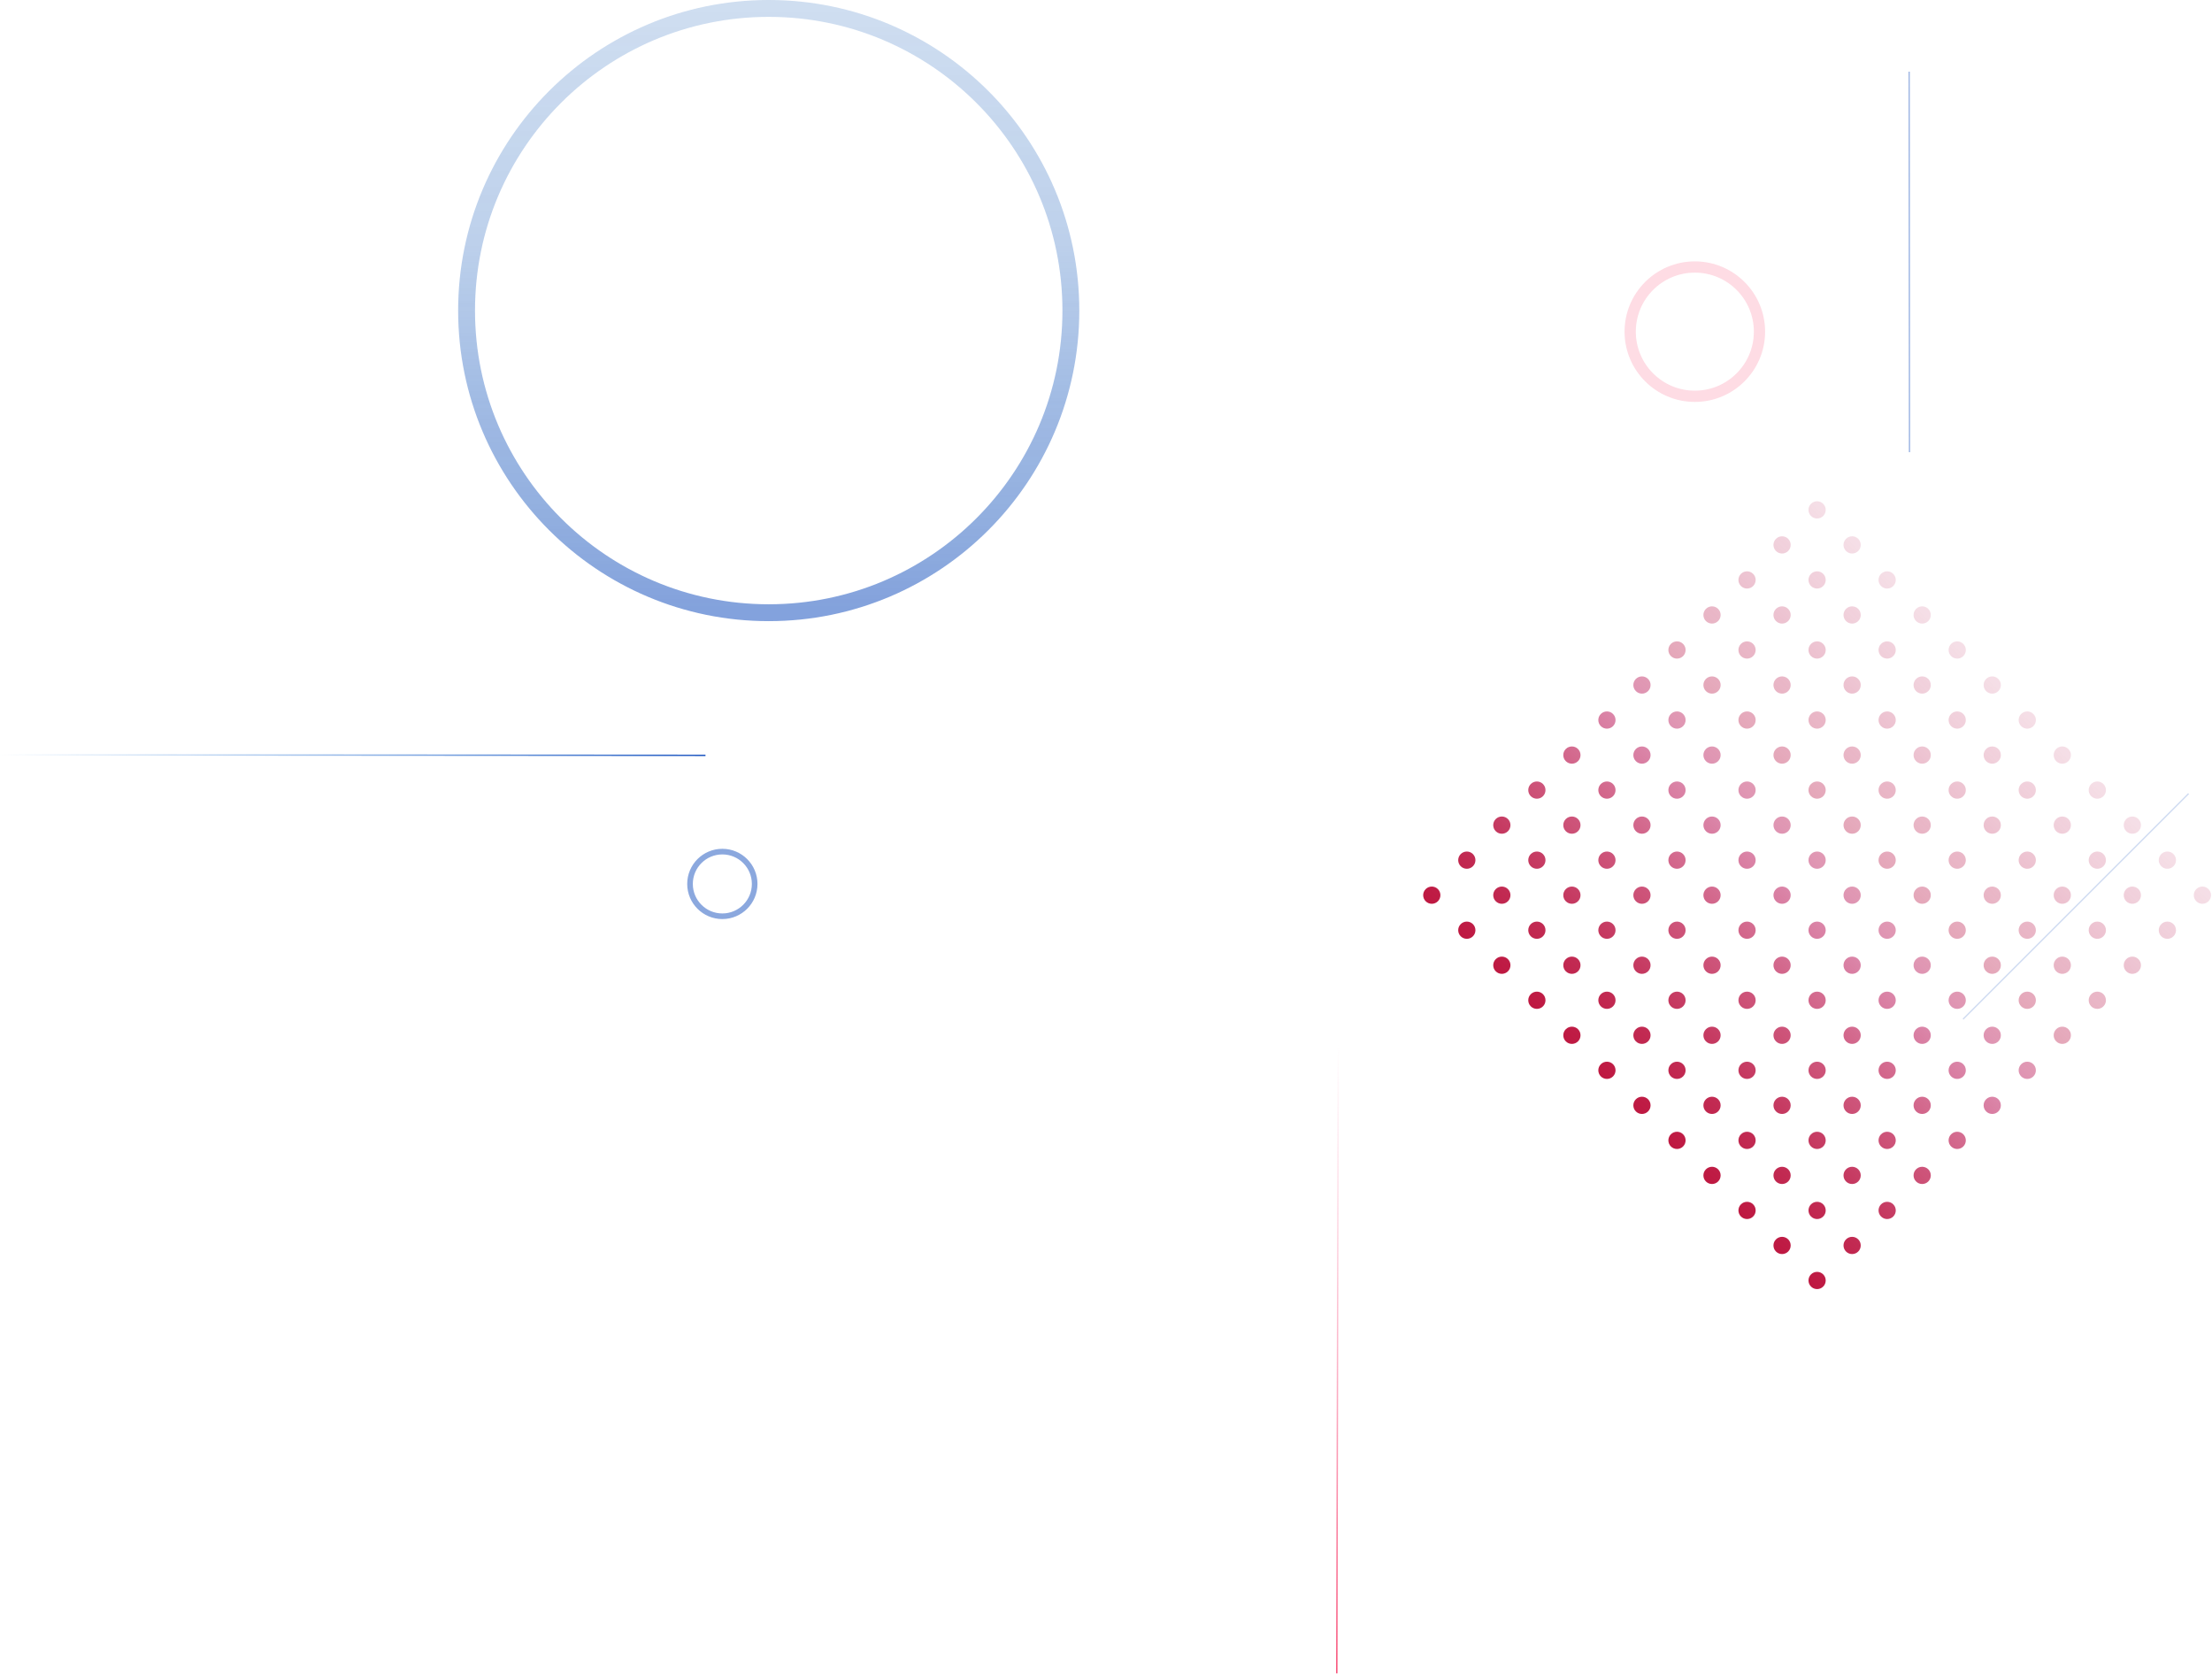
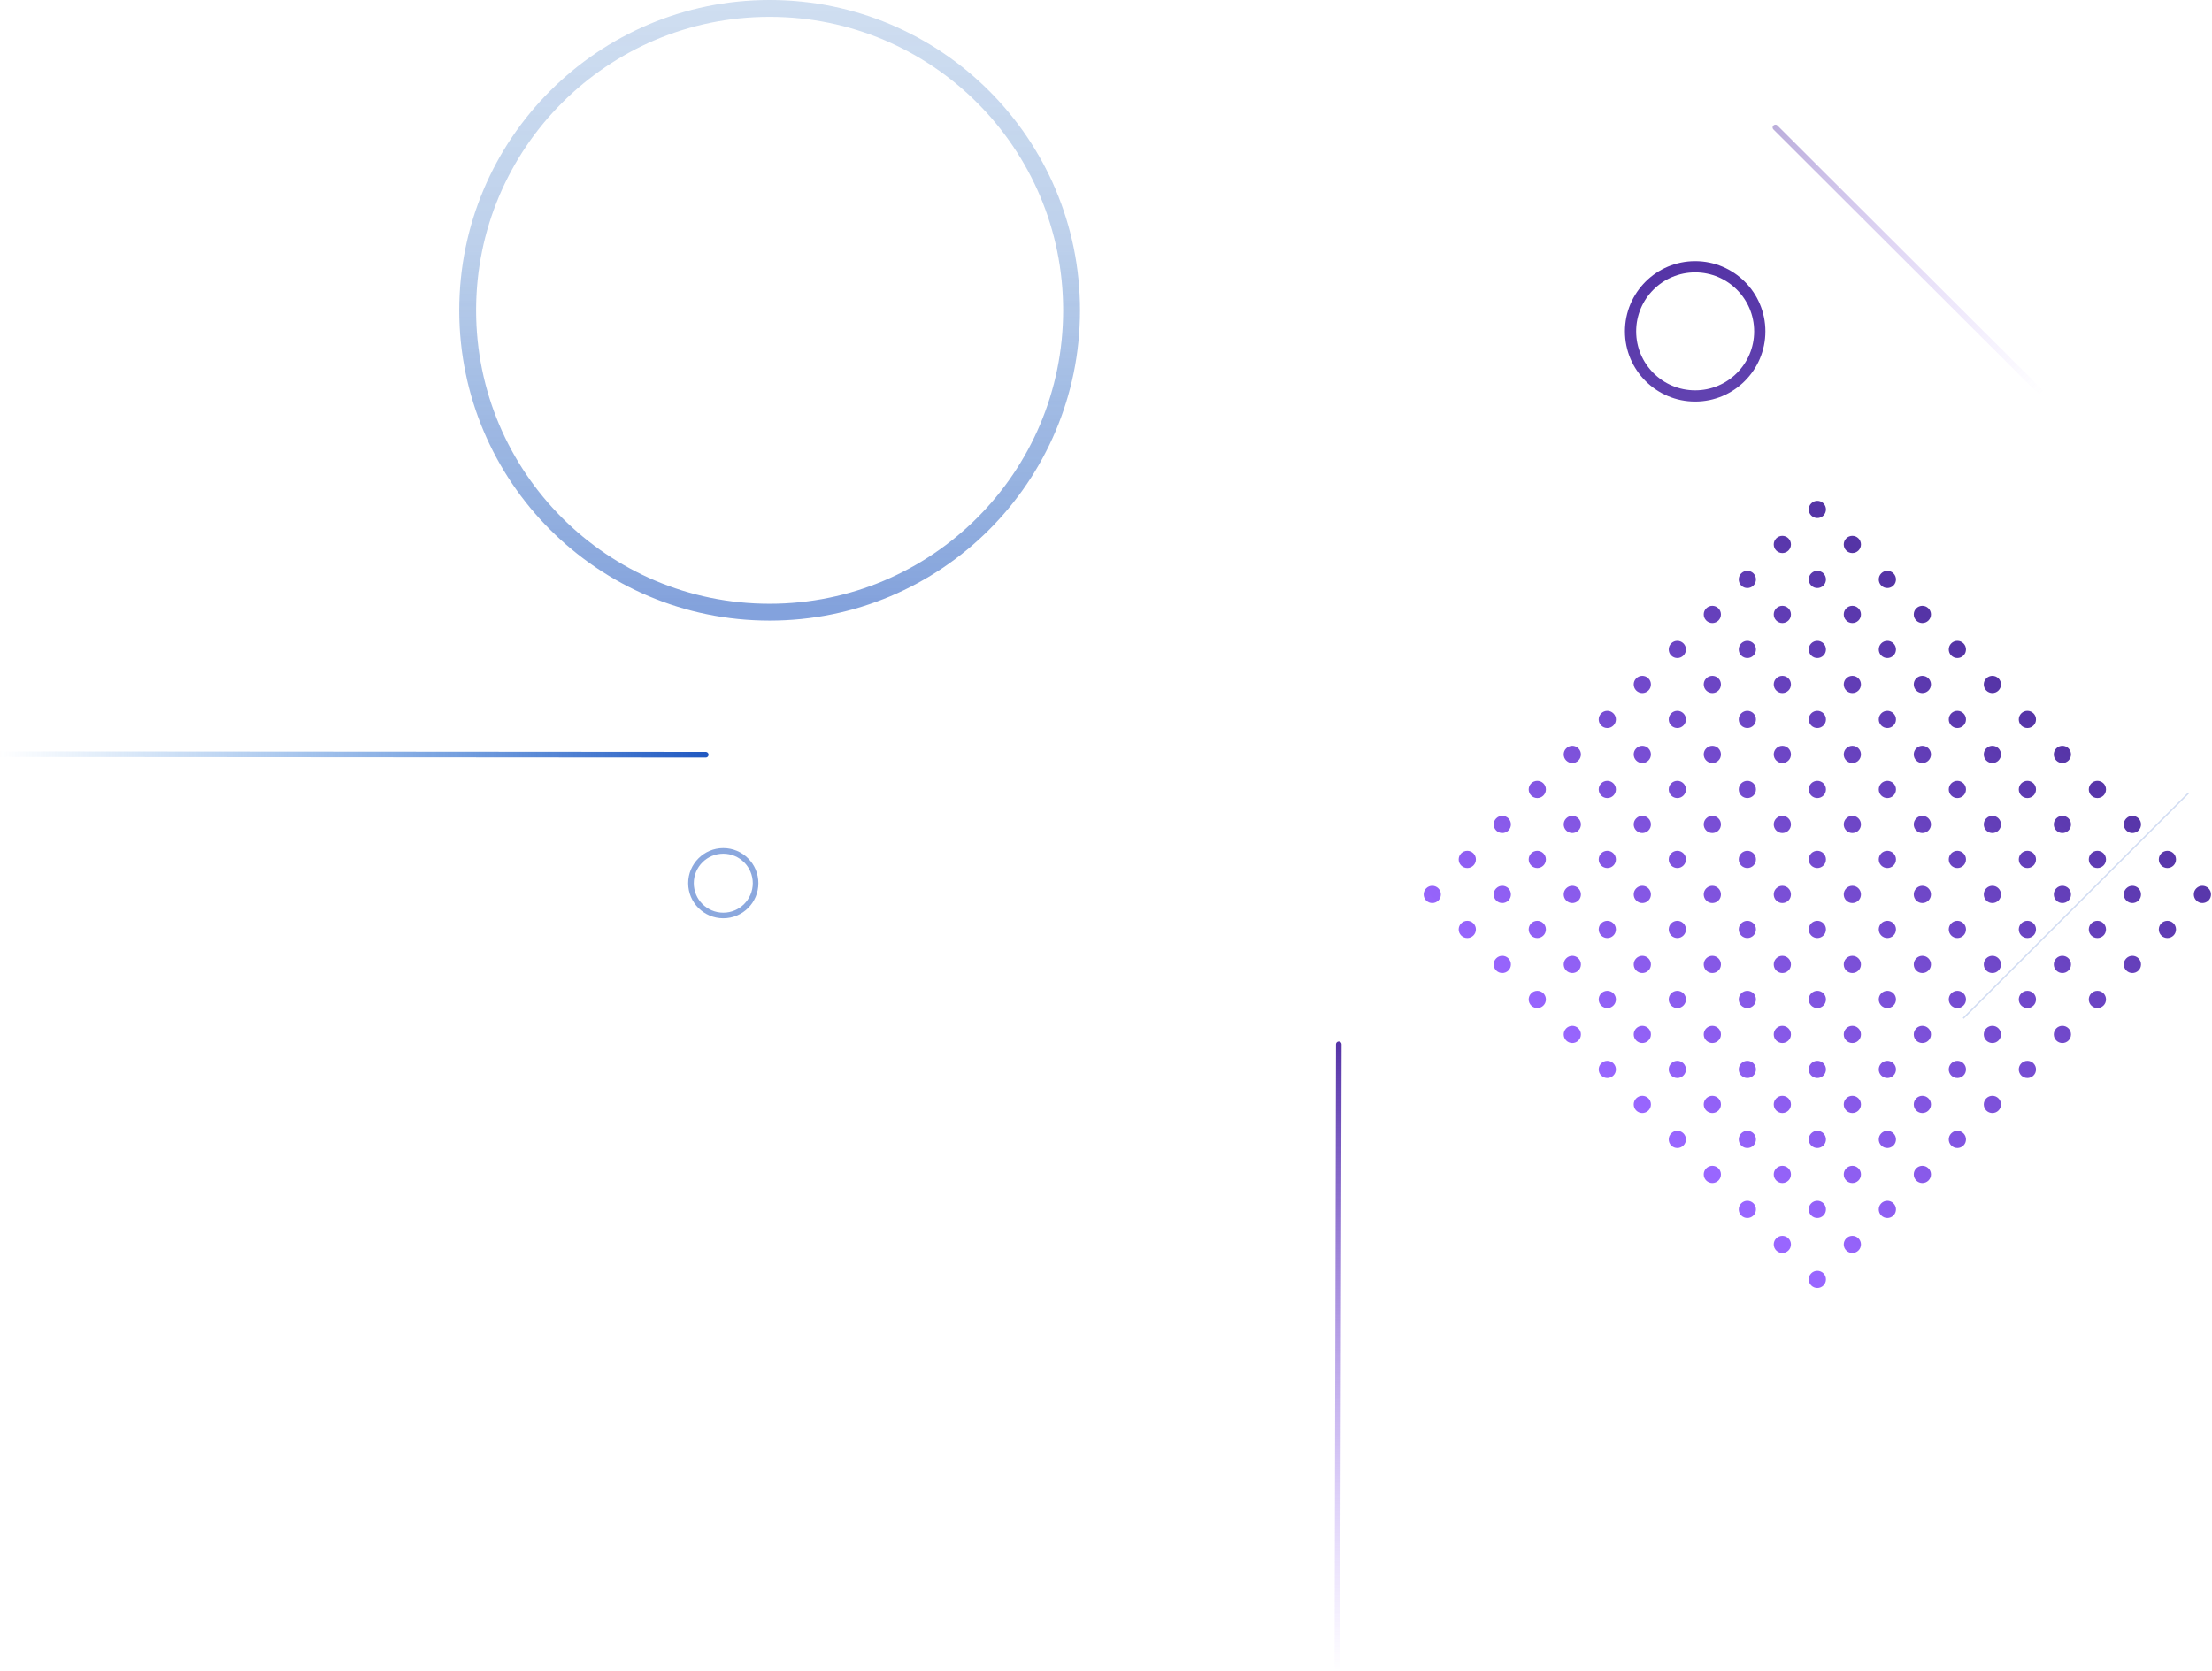
- <svg xmlns="http://www.w3.org/2000/svg" width="1574" height="1191" viewBox="0 0 1574 1191">
+ <svg xmlns="http://www.w3.org/2000/svg" width="1575" height="1190" viewBox="0 0 1575 1190">
  <defs>
-     <linearGradient id="nbb-bg-d-dark-a" x1="50.007%" x2="50.007%" y1="0%" y2="100%">
-       <stop offset="0%" stop-color="#BE2A5F" stop-opacity=".15" />
-       <stop offset="38.688%" stop-color="#BC204F" stop-opacity=".4" />
-       <stop offset="49.182%" stop-color="#BC1F63" stop-opacity=".5" />
-       <stop offset="66.583%" stop-color="#BD1C50" stop-opacity=".7" />
-       <stop offset="85.354%" stop-color="#BC1945" stop-opacity=".9" />
-       <stop offset="100%" stop-color="#BE1841" />
+     <linearGradient id="nbb-bg-d-dark-a" x1="50%" x2="41.962%" y1="100%" y2="0%">
+       <stop offset="0%" stop-color="#96F" />
+       <stop offset="100%" stop-color="#5534A6" />
    </linearGradient>
    <linearGradient id="nbb-bg-d-dark-b" x1="50.008%" x2="50.007%" y1="0%" y2="100%">
      <stop offset="0%" stop-color="#2A6CBE" stop-opacity=".381" />
      <stop offset="38.688%" stop-color="#2062BC" stop-opacity=".496" />
      <stop offset="66.583%" stop-color="#1C5ABD" stop-opacity=".7" />
      <stop offset="85.354%" stop-color="#1956BC" stop-opacity=".8" />
      <stop offset="100%" stop-color="#1851BE" stop-opacity=".9" />
    </linearGradient>
-     <linearGradient id="nbb-bg-d-dark-c" x1="50%" x2="50%" y1="0%" y2="100%">
-       <stop offset="0%" stop-color="#FC87AF" stop-opacity="0" />
-       <stop offset="100%" stop-color="#F84F77" />
+     <linearGradient id="nbb-bg-d-dark-c" x1="50%" x2="41.962%" y1="100%" y2="0%">
+       <stop offset="0%" stop-color="#6142B0" />
+       <stop offset="100%" stop-color="#5534A6" />
    </linearGradient>
-     <linearGradient id="nbb-bg-d-dark-d" x1="4.846%" x2="103.193%" y1="0%" y2="0%">
+     <linearGradient id="nbb-bg-d-dark-d" x1="50%" x2="50%" y1="100%" y2="0%">
+       <stop offset="0%" stop-color="#96F" stop-opacity="0" />
+       <stop offset="100%" stop-color="#5534A6" />
+     </linearGradient>
+     <linearGradient id="nbb-bg-d-dark-e" x1="50%" x2="50%" y1="100%" y2="0%">
+       <stop offset="0%" stop-color="#96F" stop-opacity="0" />
+       <stop offset="100%" stop-color="#5534A6" />
+     </linearGradient>
+     <linearGradient id="nbb-bg-d-dark-f" x1="4.846%" x2="103.193%" y1="0%" y2="0%">
      <stop offset="0%" stop-color="#3589E0" stop-opacity="0" />
      <stop offset="100%" stop-color="#1851BE" />
    </linearGradient>
  </defs>
-   <g fill="none" fill-rule="evenodd" transform="translate(-28)">
+   <g fill="none" fill-rule="evenodd" transform="translate(-27)">
    <path fill="url(#nbb-bg-d-dark-a)" d="M217.625,387.739 C221.01,387.739 223.755,390.484 223.755,393.87 C223.755,397.255 221.01,400 217.625,400 C214.239,400 211.494,397.255 211.494,393.87 C211.494,390.484 214.239,387.739 217.625,387.739 Z M252.874,387.739 C256.259,387.739 259.004,390.484 259.004,393.87 C259.004,397.255 256.259,400 252.874,400 C249.488,400 246.743,397.255 246.743,393.87 C246.743,390.484 249.488,387.739 252.874,387.739 Z M288.123,387.739 C291.508,387.739 294.253,390.484 294.253,393.87 C294.253,397.255 291.508,400 288.123,400 C284.737,400 281.992,397.255 281.992,393.87 C281.992,390.484 284.737,387.739 288.123,387.739 Z M323.372,387.739 C326.757,387.739 329.502,390.484 329.502,393.87 C329.502,397.255 326.757,400 323.372,400 C319.986,400 317.241,397.255 317.241,393.87 C317.241,390.484 319.986,387.739 323.372,387.739 Z M358.621,387.739 C362.006,387.739 364.751,390.484 364.751,393.87 C364.751,397.255 362.006,400 358.621,400 C355.235,400 352.49,397.255 352.49,393.87 C352.49,390.484 355.235,387.739 358.621,387.739 Z M393.87,387.739 C397.255,387.739 400,390.484 400,393.87 C400,397.255 397.255,400 393.87,400 C390.484,400 387.739,397.255 387.739,393.87 C387.739,390.484 390.484,387.739 393.87,387.739 Z M6.13,387.739 C9.516,387.739 12.261,390.484 12.261,393.87 C12.261,397.255 9.516,400 6.13,400 C2.745,400 -1.28785871e-13,397.255 -1.28785871e-13,393.87 C-1.28785871e-13,390.484 2.745,387.739 6.13,387.739 Z M41.379,387.739 C44.765,387.739 47.51,390.484 47.51,393.87 C47.51,397.255 44.765,400 41.379,400 C37.994,400 35.249,397.255 35.249,393.87 C35.249,390.484 37.994,387.739 41.379,387.739 Z M76.628,387.739 C80.014,387.739 82.759,390.484 82.759,393.87 C82.759,397.255 80.014,400 76.628,400 C73.243,400 70.498,397.255 70.498,393.87 C70.498,390.484 73.243,387.739 76.628,387.739 Z M111.877,387.739 C115.263,387.739 118.008,390.484 118.008,393.87 C118.008,397.255 115.263,400 111.877,400 C108.492,400 105.747,397.255 105.747,393.87 C105.747,390.484 108.492,387.739 111.877,387.739 Z M147.126,387.739 C150.512,387.739 153.257,390.484 153.257,393.87 C153.257,397.255 150.512,400 147.126,400 C143.741,400 140.996,397.255 140.996,393.87 C140.996,390.484 143.741,387.739 147.126,387.739 Z M182.375,387.739 C185.761,387.739 188.506,390.484 188.506,393.87 C188.506,397.255 185.761,400 182.375,400 C178.99,400 176.245,397.255 176.245,393.87 C176.245,390.484 178.99,387.739 182.375,387.739 Z M6.13,352.49 C9.516,352.49 12.261,355.235 12.261,358.621 C12.261,362.006 9.516,364.751 6.13,364.751 C2.745,364.751 -1.28785871e-13,362.006 -1.28785871e-13,358.621 C-1.28785871e-13,355.235 2.745,352.49 6.13,352.49 Z M41.379,352.49 C44.765,352.49 47.51,355.235 47.51,358.621 C47.51,362.006 44.765,364.751 41.379,364.751 C37.994,364.751 35.249,362.006 35.249,358.621 C35.249,355.235 37.994,352.49 41.379,352.49 Z M76.628,352.49 C80.014,352.49 82.759,355.235 82.759,358.621 C82.759,362.006 80.014,364.751 76.628,364.751 C73.243,364.751 70.498,362.006 70.498,358.621 C70.498,355.235 73.243,352.49 76.628,352.49 Z M323.372,352.49 C326.757,352.49 329.502,355.235 329.502,358.621 C329.502,362.006 326.757,364.751 323.372,364.751 C319.986,364.751 317.241,362.006 317.241,358.621 C317.241,355.235 319.986,352.49 323.372,352.49 Z M358.621,352.49 C362.006,352.49 364.751,355.235 364.751,358.621 C364.751,362.006 362.006,364.751 358.621,364.751 C355.235,364.751 352.49,362.006 352.49,358.621 C352.49,355.235 355.235,352.49 358.621,352.49 Z M393.87,352.49 C397.255,352.49 400,355.235 400,358.621 C400,362.006 397.255,364.751 393.87,364.751 C390.484,364.751 387.739,362.006 387.739,358.621 C387.739,355.235 390.484,352.49 393.87,352.49 Z M111.877,352.49 C115.263,352.49 118.008,355.235 118.008,358.621 C118.008,362.006 115.263,364.751 111.877,364.751 C108.492,364.751 105.747,362.006 105.747,358.621 C105.747,355.235 108.492,352.49 111.877,352.49 Z M147.126,352.49 C150.512,352.49 153.257,355.235 153.257,358.621 C153.257,362.006 150.512,364.751 147.126,364.751 C143.741,364.751 140.996,362.006 140.996,358.621 C140.996,355.235 143.741,352.49 147.126,352.49 Z M182.375,352.49 C185.761,352.49 188.506,355.235 188.506,358.621 C188.506,362.006 185.761,364.751 182.375,364.751 C178.99,364.751 176.245,362.006 176.245,358.621 C176.245,355.235 178.99,352.49 182.375,352.49 Z M217.625,352.49 C221.01,352.49 223.755,355.235 223.755,358.621 C223.755,362.006 221.01,364.751 217.625,364.751 C214.239,364.751 211.494,362.006 211.494,358.621 C211.494,355.235 214.239,352.49 217.625,352.49 Z M252.874,352.49 C256.259,352.49 259.004,355.235 259.004,358.621 C259.004,362.006 256.259,364.751 252.874,364.751 C249.488,364.751 246.743,362.006 246.743,358.621 C246.743,355.235 249.488,352.49 252.874,352.49 Z M288.123,352.49 C291.508,352.49 294.253,355.235 294.253,358.621 C294.253,362.006 291.508,364.751 288.123,364.751 C284.737,364.751 281.992,362.006 281.992,358.621 C281.992,355.235 284.737,352.49 288.123,352.49 Z M323.372,317.241 C326.757,317.241 329.502,319.986 329.502,323.372 C329.502,326.757 326.757,329.502 323.372,329.502 C319.986,329.502 317.241,326.757 317.241,323.372 C317.241,319.986 319.986,317.241 323.372,317.241 Z M252.874,317.241 C256.259,317.241 259.004,319.986 259.004,323.372 C259.004,326.757 256.259,329.502 252.874,329.502 C249.488,329.502 246.743,326.757 246.743,323.372 C246.743,319.986 249.488,317.241 252.874,317.241 Z M358.621,317.241 C362.006,317.241 364.751,319.986 364.751,323.372 C364.751,326.757 362.006,329.502 358.621,329.502 C355.235,329.502 352.49,326.757 352.49,323.372 C352.49,319.986 355.235,317.241 358.621,317.241 Z M111.877,317.241 C115.263,317.241 118.008,319.986 118.008,323.372 C118.008,326.757 115.263,329.502 111.877,329.502 C108.492,329.502 105.747,326.757 105.747,323.372 C105.747,319.986 108.492,317.241 111.877,317.241 Z M6.13,317.241 C9.516,317.241 12.261,319.986 12.261,323.372 C12.261,326.757 9.516,329.502 6.13,329.502 C2.745,329.502 -1.28785871e-13,326.757 -1.28785871e-13,323.372 C-1.28785871e-13,319.986 2.745,317.241 6.13,317.241 Z M147.126,317.241 C150.512,317.241 153.257,319.986 153.257,323.372 C153.257,326.757 150.512,329.502 147.126,329.502 C143.741,329.502 140.996,326.757 140.996,323.372 C140.996,319.986 143.741,317.241 147.126,317.241 Z M288.123,317.241 C291.508,317.241 294.253,319.986 294.253,323.372 C294.253,326.757 291.508,329.502 288.123,329.502 C284.737,329.502 281.992,326.757 281.992,323.372 C281.992,319.986 284.737,317.241 288.123,317.241 Z M41.379,317.241 C44.765,317.241 47.51,319.986 47.51,323.372 C47.51,326.757 44.765,329.502 41.379,329.502 C37.994,329.502 35.249,326.757 35.249,323.372 C35.249,319.986 37.994,317.241 41.379,317.241 Z M182.375,317.241 C185.761,317.241 188.506,319.986 188.506,323.372 C188.506,326.757 185.761,329.502 182.375,329.502 C178.99,329.502 176.245,326.757 176.245,323.372 C176.245,319.986 178.99,317.241 182.375,317.241 Z M217.625,317.241 C221.01,317.241 223.755,319.986 223.755,323.372 C223.755,326.757 221.01,329.502 217.625,329.502 C214.239,329.502 211.494,326.757 211.494,323.372 C211.494,319.986 214.239,317.241 217.625,317.241 Z M393.87,317.241 C397.255,317.241 400,319.986 400,323.372 C400,326.757 397.255,329.502 393.87,329.502 C390.484,329.502 387.739,326.757 387.739,323.372 C387.739,319.986 390.484,317.241 393.87,317.241 Z M76.628,317.241 C80.014,317.241 82.759,319.986 82.759,323.372 C82.759,326.757 80.014,329.502 76.628,329.502 C73.243,329.502 70.498,326.757 70.498,323.372 C70.498,319.986 73.243,317.241 76.628,317.241 Z M41.379,281.992 C44.765,281.992 47.51,284.737 47.51,288.123 C47.51,291.508 44.765,294.253 41.379,294.253 C37.994,294.253 35.249,291.508 35.249,288.123 C35.249,284.737 37.994,281.992 41.379,281.992 Z M111.877,281.992 C115.263,281.992 118.008,284.737 118.008,288.123 C118.008,291.508 115.263,294.253 111.877,294.253 C108.492,294.253 105.747,291.508 105.747,288.123 C105.747,284.737 108.492,281.992 111.877,281.992 Z M182.375,281.992 C185.761,281.992 188.506,284.737 188.506,288.123 C188.506,291.508 185.761,294.253 182.375,294.253 C178.99,294.253 176.245,291.508 176.245,288.123 C176.245,284.737 178.99,281.992 182.375,281.992 Z M323.372,281.992 C326.757,281.992 329.502,284.737 329.502,288.123 C329.502,291.508 326.757,294.253 323.372,294.253 C319.986,294.253 317.241,291.508 317.241,288.123 C317.241,284.737 319.986,281.992 323.372,281.992 Z M217.625,281.992 C221.01,281.992 223.755,284.737 223.755,288.123 C223.755,291.508 221.01,294.253 217.625,294.253 C214.239,294.253 211.494,291.508 211.494,288.123 C211.494,284.737 214.239,281.992 217.625,281.992 Z M288.123,281.992 C291.508,281.992 294.253,284.737 294.253,288.123 C294.253,291.508 291.508,294.253 288.123,294.253 C284.737,294.253 281.992,291.508 281.992,288.123 C281.992,284.737 284.737,281.992 288.123,281.992 Z M6.13,281.992 C9.516,281.992 12.261,284.737 12.261,288.123 C12.261,291.508 9.516,294.253 6.13,294.253 C2.745,294.253 -1.28785871e-13,291.508 -1.28785871e-13,288.123 C-1.28785871e-13,284.737 2.745,281.992 6.13,281.992 Z M76.628,281.992 C80.014,281.992 82.759,284.737 82.759,288.123 C82.759,291.508 80.014,294.253 76.628,294.253 C73.243,294.253 70.498,291.508 70.498,288.123 C70.498,284.737 73.243,281.992 76.628,281.992 Z M393.87,281.992 C397.255,281.992 400,284.737 400,288.123 C400,291.508 397.255,294.253 393.87,294.253 C390.484,294.253 387.739,291.508 387.739,288.123 C387.739,284.737 390.484,281.992 393.87,281.992 Z M252.874,281.992 C256.259,281.992 259.004,284.737 259.004,288.123 C259.004,291.508 256.259,294.253 252.874,294.253 C249.488,294.253 246.743,291.508 246.743,288.123 C246.743,284.737 249.488,281.992 252.874,281.992 Z M147.126,281.992 C150.512,281.992 153.257,284.737 153.257,288.123 C153.257,291.508 150.512,294.253 147.126,294.253 C143.741,294.253 140.996,291.508 140.996,288.123 C140.996,284.737 143.741,281.992 147.126,281.992 Z M358.621,281.992 C362.006,281.992 364.751,284.737 364.751,288.123 C364.751,291.508 362.006,294.253 358.621,294.253 C355.235,294.253 352.49,291.508 352.49,288.123 C352.49,284.737 355.235,281.992 358.621,281.992 Z M393.87,246.743 C397.255,246.743 400,249.488 400,252.874 C400,256.259 397.255,259.004 393.87,259.004 C390.484,259.004 387.739,256.259 387.739,252.874 C387.739,249.488 390.484,246.743 393.87,246.743 Z M288.123,246.743 C291.508,246.743 294.253,249.488 294.253,252.874 C294.253,256.259 291.508,259.004 288.123,259.004 C284.737,259.004 281.992,256.259 281.992,252.874 C281.992,249.488 284.737,246.743 288.123,246.743 Z M111.877,246.743 C115.263,246.743 118.008,249.488 118.008,252.874 C118.008,256.259 115.263,259.004 111.877,259.004 C108.492,259.004 105.747,256.259 105.747,252.874 C105.747,249.488 108.492,246.743 111.877,246.743 Z M358.621,246.743 C362.006,246.743 364.751,249.488 364.751,252.874 C364.751,256.259 362.006,259.004 358.621,259.004 C355.235,259.004 352.49,256.259 352.49,252.874 C352.49,249.488 355.235,246.743 358.621,246.743 Z M252.874,246.743 C256.259,246.743 259.004,249.488 259.004,252.874 C259.004,256.259 256.259,259.004 252.874,259.004 C249.488,259.004 246.743,256.259 246.743,252.874 C246.743,249.488 249.488,246.743 252.874,246.743 Z M41.379,246.743 C44.765,246.743 47.51,249.488 47.51,252.874 C47.51,256.259 44.765,259.004 41.379,259.004 C37.994,259.004 35.249,256.259 35.249,252.874 C35.249,249.488 37.994,246.743 41.379,246.743 Z M6.13,246.743 C9.516,246.743 12.261,249.488 12.261,252.874 C12.261,256.259 9.516,259.004 6.13,259.004 C2.745,259.004 -1.28785871e-13,256.259 -1.28785871e-13,252.874 C-1.28785871e-13,249.488 2.745,246.743 6.13,246.743 Z M323.372,246.743 C326.757,246.743 329.502,249.488 329.502,252.874 C329.502,256.259 326.757,259.004 323.372,259.004 C319.986,259.004 317.241,256.259 317.241,252.874 C317.241,249.488 319.986,246.743 323.372,246.743 Z M217.625,246.743 C221.01,246.743 223.755,249.488 223.755,252.874 C223.755,256.259 221.01,259.004 217.625,259.004 C214.239,259.004 211.494,256.259 211.494,252.874 C211.494,249.488 214.239,246.743 217.625,246.743 Z M147.126,246.743 C150.512,246.743 153.257,249.488 153.257,252.874 C153.257,256.259 150.512,259.004 147.126,259.004 C143.741,259.004 140.996,256.259 140.996,252.874 C140.996,249.488 143.741,246.743 147.126,246.743 Z M182.375,246.743 C185.761,246.743 188.506,249.488 188.506,252.874 C188.506,256.259 185.761,259.004 182.375,259.004 C178.99,259.004 176.245,256.259 176.245,252.874 C176.245,249.488 178.99,246.743 182.375,246.743 Z M76.628,246.743 C80.014,246.743 82.759,249.488 82.759,252.874 C82.759,256.259 80.014,259.004 76.628,259.004 C73.243,259.004 70.498,256.259 70.498,252.874 C70.498,249.488 73.243,246.743 76.628,246.743 Z M6.13,211.494 C9.516,211.494 12.261,214.239 12.261,217.625 C12.261,221.01 9.516,223.755 6.13,223.755 C2.745,223.755 -1.28785871e-13,221.01 -1.28785871e-13,217.625 C-1.28785871e-13,214.239 2.745,211.494 6.13,211.494 Z M41.379,211.494 C44.765,211.494 47.51,214.239 47.51,217.625 C47.51,221.01 44.765,223.755 41.379,223.755 C37.994,223.755 35.249,221.01 35.249,217.625 C35.249,214.239 37.994,211.494 41.379,211.494 Z M76.628,211.494 C80.014,211.494 82.759,214.239 82.759,217.625 C82.759,221.01 80.014,223.755 76.628,223.755 C73.243,223.755 70.498,221.01 70.498,217.625 C70.498,214.239 73.243,211.494 76.628,211.494 Z M358.621,211.494 C362.006,211.494 364.751,214.239 364.751,217.625 C364.751,221.01 362.006,223.755 358.621,223.755 C355.235,223.755 352.49,221.01 352.49,217.625 C352.49,214.239 355.235,211.494 358.621,211.494 Z M393.87,211.494 C397.255,211.494 400,214.239 400,217.625 C400,221.01 397.255,223.755 393.87,223.755 C390.484,223.755 387.739,221.01 387.739,217.625 C387.739,214.239 390.484,211.494 393.87,211.494 Z M288.123,211.494 C291.508,211.494 294.253,214.239 294.253,217.625 C294.253,221.01 291.508,223.755 288.123,223.755 C284.737,223.755 281.992,221.01 281.992,217.625 C281.992,214.239 284.737,211.494 288.123,211.494 Z M323.372,211.494 C326.757,211.494 329.502,214.239 329.502,217.625 C329.502,221.01 326.757,223.755 323.372,223.755 C319.986,223.755 317.241,221.01 317.241,217.625 C317.241,214.239 319.986,211.494 323.372,211.494 Z M252.874,211.494 C256.259,211.494 259.004,214.239 259.004,217.625 C259.004,221.01 256.259,223.755 252.874,223.755 C249.488,223.755 246.743,221.01 246.743,217.625 C246.743,214.239 249.488,211.494 252.874,211.494 Z M147.126,211.494 C150.512,211.494 153.257,214.239 153.257,217.625 C153.257,221.01 150.512,223.755 147.126,223.755 C143.741,223.755 140.996,221.01 140.996,217.625 C140.996,214.239 143.741,211.494 147.126,211.494 Z M217.625,211.494 C221.01,211.494 223.755,214.239 223.755,217.625 C223.755,221.01 221.01,223.755 217.625,223.755 C214.239,223.755 211.494,221.01 211.494,217.625 C211.494,214.239 214.239,211.494 217.625,211.494 Z M111.877,211.494 C115.263,211.494 118.008,214.239 118.008,217.625 C118.008,221.01 115.263,223.755 111.877,223.755 C108.492,223.755 105.747,221.01 105.747,217.625 C105.747,214.239 108.492,211.494 111.877,211.494 Z M182.375,211.494 C185.761,211.494 188.506,214.239 188.506,217.625 C188.506,221.01 185.761,223.755 182.375,223.755 C178.99,223.755 176.245,221.01 176.245,217.625 C176.245,214.239 178.99,211.494 182.375,211.494 Z M217.625,176.245 C221.01,176.245 223.755,178.99 223.755,182.375 C223.755,185.761 221.01,188.506 217.625,188.506 C214.239,188.506 211.494,185.761 211.494,182.375 C211.494,178.99 214.239,176.245 217.625,176.245 Z M76.628,176.245 C80.014,176.245 82.759,178.99 82.759,182.375 C82.759,185.761 80.014,188.506 76.628,188.506 C73.243,188.506 70.498,185.761 70.498,182.375 C70.498,178.99 73.243,176.245 76.628,176.245 Z M182.375,176.245 C185.761,176.245 188.506,178.99 188.506,182.375 C188.506,185.761 185.761,188.506 182.375,188.506 C178.99,188.506 176.245,185.761 176.245,182.375 C176.245,178.99 178.99,176.245 182.375,176.245 Z M393.87,176.245 C397.255,176.245 400,178.99 400,182.375 C400,185.761 397.255,188.506 393.87,188.506 C390.484,188.506 387.739,185.761 387.739,182.375 C387.739,178.99 390.484,176.245 393.87,176.245 Z M41.379,176.245 C44.765,176.245 47.51,178.99 47.51,182.375 C47.51,185.761 44.765,188.506 41.379,188.506 C37.994,188.506 35.249,185.761 35.249,182.375 C35.249,178.99 37.994,176.245 41.379,176.245 Z M6.13,176.245 C9.516,176.245 12.261,178.99 12.261,182.375 C12.261,185.761 9.516,188.506 6.13,188.506 C2.745,188.506 -1.28785871e-13,185.761 -1.28785871e-13,182.375 C-1.28785871e-13,178.99 2.745,176.245 6.13,176.245 Z M111.877,176.245 C115.263,176.245 118.008,178.99 118.008,182.375 C118.008,185.761 115.263,188.506 111.877,188.506 C108.492,188.506 105.747,185.761 105.747,182.375 C105.747,178.99 108.492,176.245 111.877,176.245 Z M252.874,176.245 C256.259,176.245 259.004,178.99 259.004,182.375 C259.004,185.761 256.259,188.506 252.874,188.506 C249.488,188.506 246.743,185.761 246.743,182.375 C246.743,178.99 249.488,176.245 252.874,176.245 Z M147.126,176.245 C150.512,176.245 153.257,178.99 153.257,182.375 C153.257,185.761 150.512,188.506 147.126,188.506 C143.741,188.506 140.996,185.761 140.996,182.375 C140.996,178.99 143.741,176.245 147.126,176.245 Z M323.372,176.245 C326.757,176.245 329.502,178.99 329.502,182.375 C329.502,185.761 326.757,188.506 323.372,188.506 C319.986,188.506 317.241,185.761 317.241,182.375 C317.241,178.99 319.986,176.245 323.372,176.245 Z M358.621,176.245 C362.006,176.245 364.751,178.99 364.751,182.375 C364.751,185.761 362.006,188.506 358.621,188.506 C355.235,188.506 352.49,185.761 352.49,182.375 C352.49,178.99 355.235,176.245 358.621,176.245 Z M288.123,176.245 C291.508,176.245 294.253,178.99 294.253,182.375 C294.253,185.761 291.508,188.506 288.123,188.506 C284.737,188.506 281.992,185.761 281.992,182.375 C281.992,178.99 284.737,176.245 288.123,176.245 Z M147.126,140.996 C150.512,140.996 153.257,143.741 153.257,147.126 C153.257,150.512 150.512,153.257 147.126,153.257 C143.741,153.257 140.996,150.512 140.996,147.126 C140.996,143.741 143.741,140.996 147.126,140.996 Z M323.372,140.996 C326.757,140.996 329.502,143.741 329.502,147.126 C329.502,150.512 326.757,153.257 323.372,153.257 C319.986,153.257 317.241,150.512 317.241,147.126 C317.241,143.741 319.986,140.996 323.372,140.996 Z M358.621,140.996 C362.006,140.996 364.751,143.741 364.751,147.126 C364.751,150.512 362.006,153.257 358.621,153.257 C355.235,153.257 352.49,150.512 352.49,147.126 C352.49,143.741 355.235,140.996 358.621,140.996 Z M182.375,140.996 C185.761,140.996 188.506,143.741 188.506,147.126 C188.506,150.512 185.761,153.257 182.375,153.257 C178.99,153.257 176.245,150.512 176.245,147.126 C176.245,143.741 178.99,140.996 182.375,140.996 Z M6.13,140.996 C9.516,140.996 12.261,143.741 12.261,147.126 C12.261,150.512 9.516,153.257 6.13,153.257 C2.745,153.257 -1.28785871e-13,150.512 -1.28785871e-13,147.126 C-1.28785871e-13,143.741 2.745,140.996 6.13,140.996 Z M393.87,140.996 C397.255,140.996 400,143.741 400,147.126 C400,150.512 397.255,153.257 393.87,153.257 C390.484,153.257 387.739,150.512 387.739,147.126 C387.739,143.741 390.484,140.996 393.87,140.996 Z M111.877,140.996 C115.263,140.996 118.008,143.741 118.008,147.126 C118.008,150.512 115.263,153.257 111.877,153.257 C108.492,153.257 105.747,150.512 105.747,147.126 C105.747,143.741 108.492,140.996 111.877,140.996 Z M41.379,140.996 C44.765,140.996 47.51,143.741 47.51,147.126 C47.51,150.512 44.765,153.257 41.379,153.257 C37.994,153.257 35.249,150.512 35.249,147.126 C35.249,143.741 37.994,140.996 41.379,140.996 Z M288.123,140.996 C291.508,140.996 294.253,143.741 294.253,147.126 C294.253,150.512 291.508,153.257 288.123,153.257 C284.737,153.257 281.992,150.512 281.992,147.126 C281.992,143.741 284.737,140.996 288.123,140.996 Z M217.625,140.996 C221.01,140.996 223.755,143.741 223.755,147.126 C223.755,150.512 221.01,153.257 217.625,153.257 C214.239,153.257 211.494,150.512 211.494,147.126 C211.494,143.741 214.239,140.996 217.625,140.996 Z M76.628,140.996 C80.014,140.996 82.759,143.741 82.759,147.126 C82.759,150.512 80.014,153.257 76.628,153.257 C73.243,153.257 70.498,150.512 70.498,147.126 C70.498,143.741 73.243,140.996 76.628,140.996 Z M252.874,140.996 C256.259,140.996 259.004,143.741 259.004,147.126 C259.004,150.512 256.259,153.257 252.874,153.257 C249.488,153.257 246.743,150.512 246.743,147.126 C246.743,143.741 249.488,140.996 252.874,140.996 Z M217.625,105.747 C221.01,105.747 223.755,108.492 223.755,111.877 C223.755,115.263 221.01,118.008 217.625,118.008 C214.239,118.008 211.494,115.263 211.494,111.877 C211.494,108.492 214.239,105.747 217.625,105.747 Z M76.628,105.747 C80.014,105.747 82.759,108.492 82.759,111.877 C82.759,115.263 80.014,118.008 76.628,118.008 C73.243,118.008 70.498,115.263 70.498,111.877 C70.498,108.492 73.243,105.747 76.628,105.747 Z M147.126,105.747 C150.512,105.747 153.257,108.492 153.257,111.877 C153.257,115.263 150.512,118.008 147.126,118.008 C143.741,118.008 140.996,115.263 140.996,111.877 C140.996,108.492 143.741,105.747 147.126,105.747 Z M41.379,105.747 C44.765,105.747 47.51,108.492 47.51,111.877 C47.51,115.263 44.765,118.008 41.379,118.008 C37.994,118.008 35.249,115.263 35.249,111.877 C35.249,108.492 37.994,105.747 41.379,105.747 Z M182.375,105.747 C185.761,105.747 188.506,108.492 188.506,111.877 C188.506,115.263 185.761,118.008 182.375,118.008 C178.99,118.008 176.245,115.263 176.245,111.877 C176.245,108.492 178.99,105.747 182.375,105.747 Z M393.87,105.747 C397.255,105.747 400,108.492 400,111.877 C400,115.263 397.255,118.008 393.87,118.008 C390.484,118.008 387.739,115.263 387.739,111.877 C387.739,108.492 390.484,105.747 393.87,105.747 Z M358.621,105.747 C362.006,105.747 364.751,108.492 364.751,111.877 C364.751,115.263 362.006,118.008 358.621,118.008 C355.235,118.008 352.49,115.263 352.49,111.877 C352.49,108.492 355.235,105.747 358.621,105.747 Z M6.13,105.747 C9.516,105.747 12.261,108.492 12.261,111.877 C12.261,115.263 9.516,118.008 6.13,118.008 C2.745,118.008 -1.28785871e-13,115.263 -1.28785871e-13,111.877 C-1.28785871e-13,108.492 2.745,105.747 6.13,105.747 Z M288.123,105.747 C291.508,105.747 294.253,108.492 294.253,111.877 C294.253,115.263 291.508,118.008 288.123,118.008 C284.737,118.008 281.992,115.263 281.992,111.877 C281.992,108.492 284.737,105.747 288.123,105.747 Z M252.874,105.747 C256.259,105.747 259.004,108.492 259.004,111.877 C259.004,115.263 256.259,118.008 252.874,118.008 C249.488,118.008 246.743,115.263 246.743,111.877 C246.743,108.492 249.488,105.747 252.874,105.747 Z M111.877,105.747 C115.263,105.747 118.008,108.492 118.008,111.877 C118.008,115.263 115.263,118.008 111.877,118.008 C108.492,118.008 105.747,115.263 105.747,111.877 C105.747,108.492 108.492,105.747 111.877,105.747 Z M323.372,105.747 C326.757,105.747 329.502,108.492 329.502,111.877 C329.502,115.263 326.757,118.008 323.372,118.008 C319.986,118.008 317.241,115.263 317.241,111.877 C317.241,108.492 319.986,105.747 323.372,105.747 Z M147.126,70.498 C150.512,70.498 153.257,73.243 153.257,76.628 C153.257,80.014 150.512,82.759 147.126,82.759 C143.741,82.759 140.996,80.014 140.996,76.628 C140.996,73.243 143.741,70.498 147.126,70.498 Z M6.13,70.498 C9.516,70.498 12.261,73.243 12.261,76.628 C12.261,80.014 9.516,82.759 6.13,82.759 C2.745,82.759 -1.28785871e-13,80.014 -1.28785871e-13,76.628 C-1.28785871e-13,73.243 2.745,70.498 6.13,70.498 Z M393.87,70.498 C397.255,70.498 400,73.243 400,76.628 C400,80.014 397.255,82.759 393.87,82.759 C390.484,82.759 387.739,80.014 387.739,76.628 C387.739,73.243 390.484,70.498 393.87,70.498 Z M41.379,70.498 C44.765,70.498 47.51,73.243 47.51,76.628 C47.51,80.014 44.765,82.759 41.379,82.759 C37.994,82.759 35.249,80.014 35.249,76.628 C35.249,73.243 37.994,70.498 41.379,70.498 Z M76.628,70.498 C80.014,70.498 82.759,73.243 82.759,76.628 C82.759,80.014 80.014,82.759 76.628,82.759 C73.243,82.759 70.498,80.014 70.498,76.628 C70.498,73.243 73.243,70.498 76.628,70.498 Z M358.621,70.498 C362.006,70.498 364.751,73.243 364.751,76.628 C364.751,80.014 362.006,82.759 358.621,82.759 C355.235,82.759 352.49,80.014 352.49,76.628 C352.49,73.243 355.235,70.498 358.621,70.498 Z M252.874,70.498 C256.259,70.498 259.004,73.243 259.004,76.628 C259.004,80.014 256.259,82.759 252.874,82.759 C249.488,82.759 246.743,80.014 246.743,76.628 C246.743,73.243 249.488,70.498 252.874,70.498 Z M111.877,70.498 C115.263,70.498 118.008,73.243 118.008,76.628 C118.008,80.014 115.263,82.759 111.877,82.759 C108.492,82.759 105.747,80.014 105.747,76.628 C105.747,73.243 108.492,70.498 111.877,70.498 Z M182.375,70.498 C185.761,70.498 188.506,73.243 188.506,76.628 C188.506,80.014 185.761,82.759 182.375,82.759 C178.99,82.759 176.245,80.014 176.245,76.628 C176.245,73.243 178.99,70.498 182.375,70.498 Z M288.123,70.498 C291.508,70.498 294.253,73.243 294.253,76.628 C294.253,80.014 291.508,82.759 288.123,82.759 C284.737,82.759 281.992,80.014 281.992,76.628 C281.992,73.243 284.737,70.498 288.123,70.498 Z M323.372,70.498 C326.757,70.498 329.502,73.243 329.502,76.628 C329.502,80.014 326.757,82.759 323.372,82.759 C319.986,82.759 317.241,80.014 317.241,76.628 C317.241,73.243 319.986,70.498 323.372,70.498 Z M217.625,70.498 C221.01,70.498 223.755,73.243 223.755,76.628 C223.755,80.014 221.01,82.759 217.625,82.759 C214.239,82.759 211.494,80.014 211.494,76.628 C211.494,73.243 214.239,70.498 217.625,70.498 Z M41.379,35.249 C44.765,35.249 47.51,37.994 47.51,41.379 C47.51,44.765 44.765,47.51 41.379,47.51 C37.994,47.51 35.249,44.765 35.249,41.379 C35.249,37.994 37.994,35.249 41.379,35.249 Z M252.874,35.249 C256.259,35.249 259.004,37.994 259.004,41.379 C259.004,44.765 256.259,47.51 252.874,47.51 C249.488,47.51 246.743,44.765 246.743,41.379 C246.743,37.994 249.488,35.249 252.874,35.249 Z M393.87,35.249 C397.255,35.249 400,37.994 400,41.379 C400,44.765 397.255,47.51 393.87,47.51 C390.484,47.51 387.739,44.765 387.739,41.379 C387.739,37.994 390.484,35.249 393.87,35.249 Z M111.877,35.249 C115.263,35.249 118.008,37.994 118.008,41.379 C118.008,44.765 115.263,47.51 111.877,47.51 C108.492,47.51 105.747,44.765 105.747,41.379 C105.747,37.994 108.492,35.249 111.877,35.249 Z M358.621,35.249 C362.006,35.249 364.751,37.994 364.751,41.379 C364.751,44.765 362.006,47.51 358.621,47.51 C355.235,47.51 352.49,44.765 352.49,41.379 C352.49,37.994 355.235,35.249 358.621,35.249 Z M76.628,35.249 C80.014,35.249 82.759,37.994 82.759,41.379 C82.759,44.765 80.014,47.51 76.628,47.51 C73.243,47.51 70.498,44.765 70.498,41.379 C70.498,37.994 73.243,35.249 76.628,35.249 Z M288.123,35.249 C291.508,35.249 294.253,37.994 294.253,41.379 C294.253,44.765 291.508,47.51 288.123,47.51 C284.737,47.51 281.992,44.765 281.992,41.379 C281.992,37.994 284.737,35.249 288.123,35.249 Z M182.375,35.249 C185.761,35.249 188.506,37.994 188.506,41.379 C188.506,44.765 185.761,47.51 182.375,47.51 C178.99,47.51 176.245,44.765 176.245,41.379 C176.245,37.994 178.99,35.249 182.375,35.249 Z M147.126,35.249 C150.512,35.249 153.257,37.994 153.257,41.379 C153.257,44.765 150.512,47.51 147.126,47.51 C143.741,47.51 140.996,44.765 140.996,41.379 C140.996,37.994 143.741,35.249 147.126,35.249 Z M323.372,35.249 C326.757,35.249 329.502,37.994 329.502,41.379 C329.502,44.765 326.757,47.51 323.372,47.51 C319.986,47.51 317.241,44.765 317.241,41.379 C317.241,37.994 319.986,35.249 323.372,35.249 Z M6.13,35.249 C9.516,35.249 12.261,37.994 12.261,41.379 C12.261,44.765 9.516,47.51 6.13,47.51 C2.745,47.51 -1.28785871e-13,44.765 -1.28785871e-13,41.379 C-1.28785871e-13,37.994 2.745,35.249 6.13,35.249 Z M217.625,35.249 C221.01,35.249 223.755,37.994 223.755,41.379 C223.755,44.765 221.01,47.51 217.625,47.51 C214.239,47.51 211.494,44.765 211.494,41.379 C211.494,37.994 214.239,35.249 217.625,35.249 Z M6.13,3.2596148e-13 C9.516,3.2596148e-13 12.261,2.745 12.261,6.13 C12.261,9.516 9.516,12.261 6.13,12.261 C2.745,12.261 -1.28785871e-13,9.516 -1.28785871e-13,6.13 C-1.28785871e-13,2.745 2.745,3.2596148e-13 6.13,3.2596148e-13 Z M41.379,3.2596148e-13 C44.765,3.2596148e-13 47.51,2.745 47.51,6.13 C47.51,9.516 44.765,12.261 41.379,12.261 C37.994,12.261 35.249,9.516 35.249,6.13 C35.249,2.745 37.994,3.2596148e-13 41.379,3.2596148e-13 Z M76.628,3.2596148e-13 C80.014,3.2596148e-13 82.759,2.745 82.759,6.13 C82.759,9.516 80.014,12.261 76.628,12.261 C73.243,12.261 70.498,9.516 70.498,6.13 C70.498,2.745 73.243,3.2596148e-13 76.628,3.2596148e-13 Z M111.877,3.2596148e-13 C115.263,3.2596148e-13 118.008,2.745 118.008,6.13 C118.008,9.516 115.263,12.261 111.877,12.261 C108.492,12.261 105.747,9.516 105.747,6.13 C105.747,2.745 108.492,3.2596148e-13 111.877,3.2596148e-13 Z M147.126,3.2596148e-13 C150.512,3.2596148e-13 153.257,2.745 153.257,6.13 C153.257,9.516 150.512,12.261 147.126,12.261 C143.741,12.261 140.996,9.516 140.996,6.13 C140.996,2.745 143.741,3.2596148e-13 147.126,3.2596148e-13 Z M182.375,3.2596148e-13 C185.761,3.2596148e-13 188.506,2.745 188.506,6.13 C188.506,9.516 185.761,12.261 182.375,12.261 C178.99,12.261 176.245,9.516 176.245,6.13 C176.245,2.745 178.99,3.2596148e-13 182.375,3.2596148e-13 Z M217.625,3.2596148e-13 C221.01,3.2596148e-13 223.755,2.745 223.755,6.13 C223.755,9.516 221.01,12.261 217.625,12.261 C214.239,12.261 211.494,9.516 211.494,6.13 C211.494,2.745 214.239,3.2596148e-13 217.625,3.2596148e-13 Z M252.874,3.2596148e-13 C256.259,3.2596148e-13 259.004,2.745 259.004,6.13 C259.004,9.516 256.259,12.261 252.874,12.261 C249.488,12.261 246.743,9.516 246.743,6.13 C246.743,2.745 249.488,3.2596148e-13 252.874,3.2596148e-13 Z M288.123,3.2596148e-13 C291.508,3.2596148e-13 294.253,2.745 294.253,6.13 C294.253,9.516 291.508,12.261 288.123,12.261 C284.737,12.261 281.992,9.516 281.992,6.13 C281.992,2.745 284.737,3.2596148e-13 288.123,3.2596148e-13 Z M323.372,3.2596148e-13 C326.757,3.2596148e-13 329.502,2.745 329.502,6.13 C329.502,9.516 326.757,12.261 323.372,12.261 C319.986,12.261 317.241,9.516 317.241,6.13 C317.241,2.745 319.986,3.2596148e-13 323.372,3.2596148e-13 Z M358.621,3.2596148e-13 C362.006,3.2596148e-13 364.751,2.745 364.751,6.13 C364.751,9.516 362.006,12.261 358.621,12.261 C355.235,12.261 352.49,9.516 352.49,6.13 C352.49,2.745 355.235,3.2596148e-13 358.621,3.2596148e-13 Z M393.87,3.2596148e-13 C397.255,3.2596148e-13 400,2.745 400,6.13 C400,9.516 397.255,12.261 393.87,12.261 C390.484,12.261 387.739,9.516 387.739,6.13 C387.739,2.745 390.484,3.2596148e-13 393.87,3.2596148e-13 Z" transform="rotate(45 232.994 1771.667)" />
    <circle cx="575" cy="221" r="215" stroke="url(#nbb-bg-d-dark-b)" stroke-width="12" opacity=".6" />
-     <circle cx="1234" cy="236" r="46" stroke="#F84F77" stroke-width="8" opacity=".2" />
+     <circle cx="1234" cy="236" r="46" stroke="url(#nbb-bg-d-dark-c)" stroke-width="8" />
    <circle cx="542" cy="629" r="23" stroke="#1851BE" stroke-width="4" opacity=".503" />
-     <path stroke="#1851BE" stroke-linecap="square" d="M1386.5,51.5 L1386.75,321.25" opacity=".4" />
+     <path stroke="url(#nbb-bg-d-dark-d)" stroke-linecap="round" stroke-linejoin="round" stroke-width="4" d="M1386.5,51.5 L1386.75,321.25" opacity=".4" transform="rotate(-45 1386.25 186.25)" />
    <path stroke="#1851BE" stroke-linecap="square" d="M1501.887,532.046 L1507.911,757.888" opacity=".2" transform="rotate(-133.472 1505.012 644.921)" />
-     <path stroke="url(#nbb-bg-d-dark-c)" stroke-linecap="square" d="M980.25,743.75 L979.219,1190.249" />
-     <path stroke="url(#nbb-bg-d-dark-d)" stroke-linecap="square" d="M529.5,537.5 L0.875,537.125" />
+     <path stroke="url(#nbb-bg-d-dark-e)" stroke-linecap="round" stroke-linejoin="round" stroke-width="4" d="M980.25,743.75 L979.219,1190.249" />
+     <path stroke="url(#nbb-bg-d-dark-f)" stroke-linecap="round" stroke-linejoin="round" stroke-width="4" d="M529.5,537.5 L0.875,537.125" />
  </g>
</svg>
